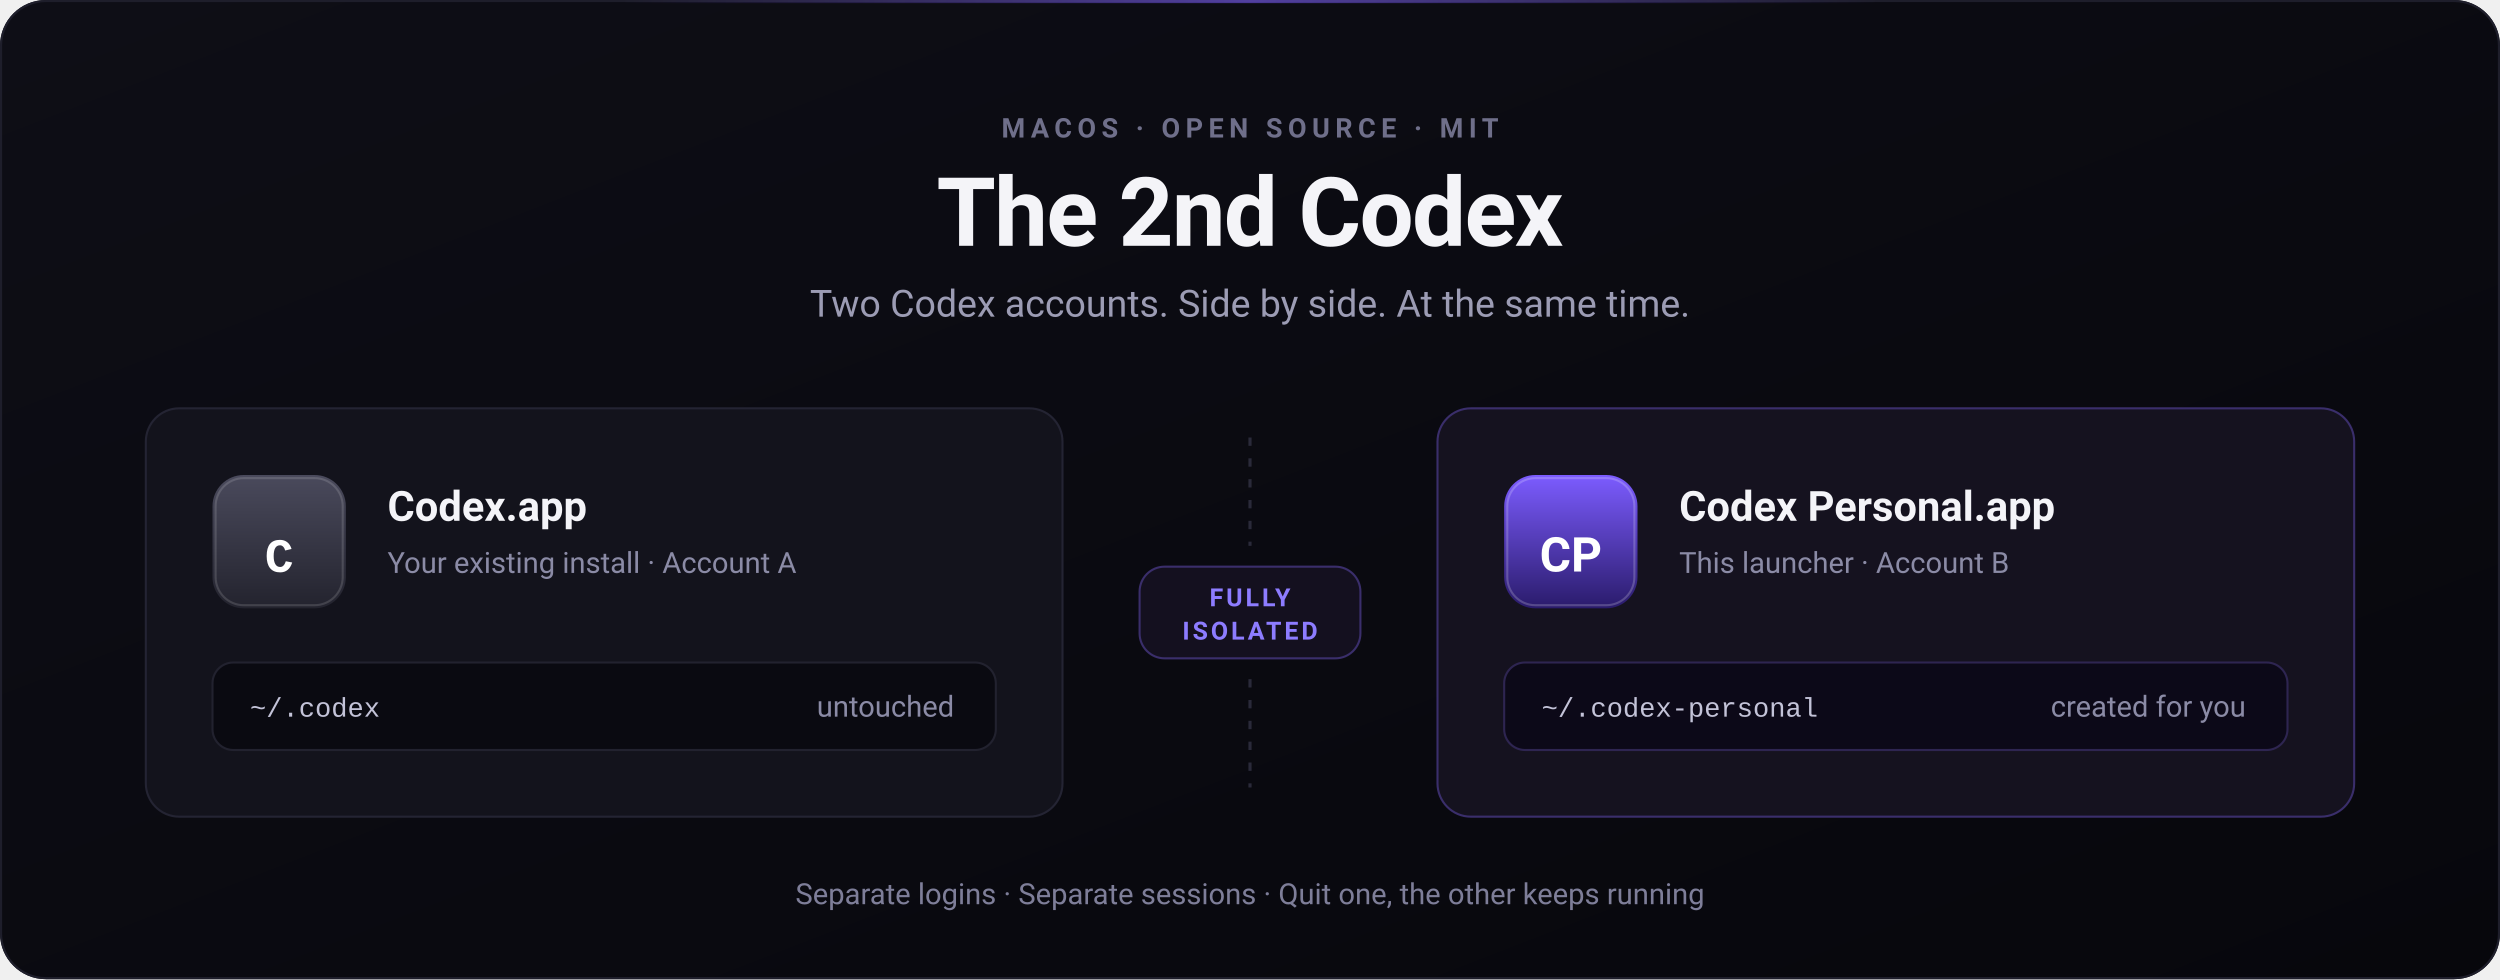
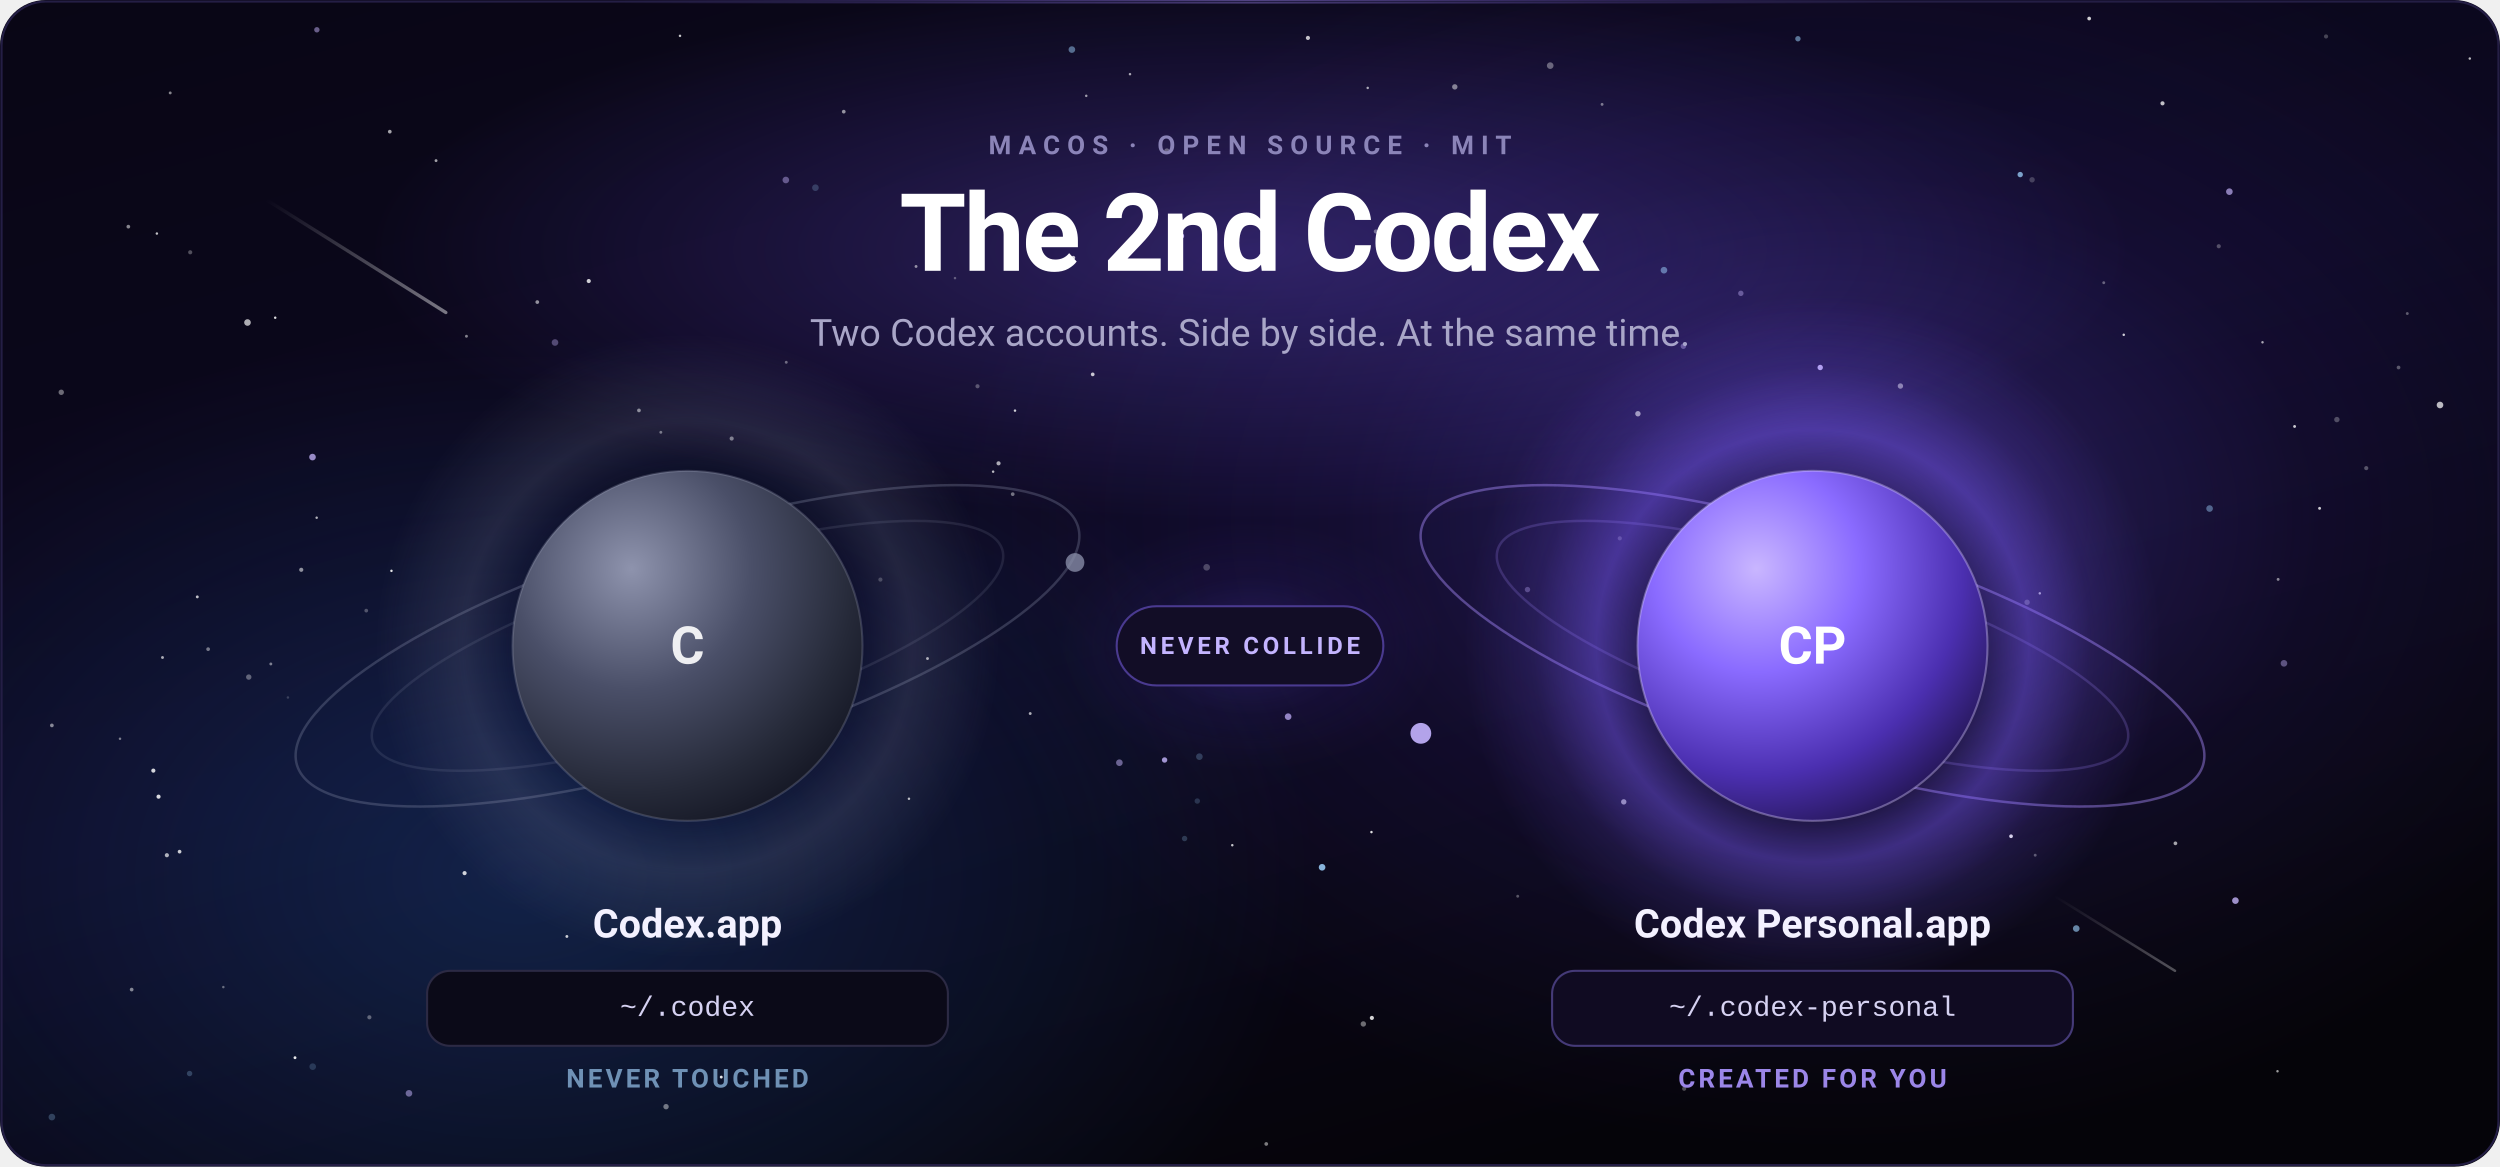
- <svg xmlns="http://www.w3.org/2000/svg" viewBox="0 0 1200 470" width="1200" height="470" role="img" aria-label="The 2nd Codex - run a second Codex account alongside your normal one">
+ <svg xmlns="http://www.w3.org/2000/svg" viewBox="0 0 1200 560" width="1200" height="560" role="img" aria-label="The 2nd Codex - two Codex accounts running side by side in separate, isolated profiles">
  <defs>
-     <linearGradient id="bg" x1="0" y1="0" x2="1" y2="1">
-       <stop offset="0" stop-color="#0E0E16" />
-       <stop offset="1" stop-color="#07070C" />
-     </linearGradient>
-     <linearGradient id="plateA" x1="0" y1="0" x2="0" y2="1">
-       <stop offset="0" stop-color="#4A4A5C" />
-       <stop offset="1" stop-color="#23232E" />
-     </linearGradient>
-     <linearGradient id="plateB" x1="0" y1="0" x2="0" y2="1">
-       <stop offset="0" stop-color="#7C5CFF" />
-       <stop offset="1" stop-color="#2A1B6B" />
-     </linearGradient>
-     <linearGradient id="glow" x1="0" y1="0" x2="1" y2="0">
+     <linearGradient id="space" x1="0" y1="0" x2="0.6" y2="1">
+       <stop offset="0" stop-color="#090615" />
+       <stop offset="0.55" stop-color="#0C0820" />
+       <stop offset="1" stop-color="#050409" />
+     </linearGradient>
+     <radialGradient id="nebulaA" cx="0.5" cy="0.5" r="0.5">
+       <stop offset="0" stop-color="#7C5CFF" stop-opacity="0.34" />
+       <stop offset="0.55" stop-color="#5B3FD6" stop-opacity="0.10" />
+       <stop offset="1" stop-color="#5B3FD6" stop-opacity="0" />
+     </radialGradient>
+     <radialGradient id="nebulaB" cx="0.5" cy="0.5" r="0.5">
+       <stop offset="0" stop-color="#2E7FE8" stop-opacity="0.22" />
+       <stop offset="1" stop-color="#2E7FE8" stop-opacity="0" />
+     </radialGradient>
+     <radialGradient id="titleGlow" cx="0.5" cy="0.5" r="0.5">
+       <stop offset="0" stop-color="#7C5CFF" stop-opacity="0.30" />
+       <stop offset="1" stop-color="#7C5CFF" stop-opacity="0" />
+     </radialGradient>
+     <radialGradient id="worldA" cx="0.34" cy="0.28" r="0.82">
+       <stop offset="0" stop-color="#8E93AD" />
+       <stop offset="0.42" stop-color="#4A4F68" />
+       <stop offset="0.78" stop-color="#252938" />
+       <stop offset="1" stop-color="#111320" />
+     </radialGradient>
+     <radialGradient id="haloA" cx="0.5" cy="0.5" r="0.5">
+       <stop offset="0.55" stop-color="#8E93AD" stop-opacity="0" />
+       <stop offset="0.72" stop-color="#8E93AD" stop-opacity="0.16" />
+       <stop offset="1" stop-color="#8E93AD" stop-opacity="0" />
+     </radialGradient>
+     <radialGradient id="worldB" cx="0.34" cy="0.28" r="0.82">
+       <stop offset="0" stop-color="#C9B6FF" />
+       <stop offset="0.36" stop-color="#8A6BFF" />
+       <stop offset="0.72" stop-color="#4B2FB0" />
+       <stop offset="1" stop-color="#1E1247" />
+     </radialGradient>
+     <radialGradient id="haloB" cx="0.5" cy="0.5" r="0.5">
+       <stop offset="0.45" stop-color="#7C5CFF" stop-opacity="0" />
+       <stop offset="0.62" stop-color="#7C5CFF" stop-opacity="0.42" />
+       <stop offset="0.80" stop-color="#7C5CFF" stop-opacity="0.13" />
+       <stop offset="1" stop-color="#7C5CFF" stop-opacity="0" />
+     </radialGradient>
+     <linearGradient id="ring" x1="0" y1="0" x2="1" y2="0">
      <stop offset="0" stop-color="#7C5CFF" stop-opacity="0" />
-       <stop offset="0.5" stop-color="#7C5CFF" stop-opacity="0.55" />
-       <stop offset="1" stop-color="#7C5CFF" stop-opacity="0" />
-     </linearGradient>
+       <stop offset="0.5" stop-color="#A78BFA" stop-opacity="0.85" />
+       <stop offset="1" stop-color="#7C5CFF" stop-opacity="0" />
+     </linearGradient>
+     <linearGradient id="topline" x1="0" y1="0" x2="1" y2="0">
+       <stop offset="0" stop-color="#7C5CFF" stop-opacity="0" />
+       <stop offset="0.5" stop-color="#A78BFA" stop-opacity="0.7" />
+       <stop offset="1" stop-color="#7C5CFF" stop-opacity="0" />
+     </linearGradient>
+     <linearGradient id="streak" x1="0" y1="0" x2="1" y2="1">
+       <stop offset="0" stop-color="#FFFFFF" stop-opacity="0" />
+       <stop offset="1" stop-color="#FFFFFF" stop-opacity="0.75" />
+     </linearGradient>
+     <clipPath id="frame">
+       <rect width="1200" height="560" rx="22" />
+     </clipPath>
  </defs>
  <style>
-     .sans  { font-family: ui-sans-serif, -apple-system, BlinkMacSystemFont, "Segoe UI", Roboto, Helvetica, Arial, sans-serif; }
-     .mono  { font-family: ui-monospace, SFMono-Regular, Menlo, Consolas, "Liberation Mono", monospace; }
-     .eyebrow { font-size: 13px; font-weight: 600; letter-spacing: 2.6px; fill: #6F6F8A; }
-     .title   { font-size: 46px; font-weight: 700; fill: #F4F4F8; letter-spacing: -0.8px; }
-     .sub     { font-size: 18px; fill: #9C9CB4; }
-     .card-t  { font-size: 20px; font-weight: 650; fill: #F4F4F8; }
-     .card-s  { font-size: 14px; fill: #8B8BA6; }
-     .path    { font-size: 13px; fill: #C3C3D8; }
-     .badge   { font-size: 12px; font-weight: 600; letter-spacing: 1.4px; fill: #8D7CFF; }
-     .foot    { font-size: 14px; fill: #7E7E99; }
-     .mono-ic { font-size: 23px; font-weight: 700; fill: #FFFFFF; }
+     .sans { font-family: ui-sans-serif, -apple-system, BlinkMacSystemFont, "Segoe UI", Roboto, Helvetica, Arial, sans-serif; }
+     .mono { font-family: ui-monospace, SFMono-Regular, Menlo, Consolas, "Liberation Mono", monospace; }
+     .eyebrow { font-size: 12.5px; font-weight: 600; letter-spacing: 3.4px; fill: #8B84B8; }
+     .title   { font-size: 52px; font-weight: 700; fill: #FFFFFF; letter-spacing: -1.2px; }
+     .sub     { font-size: 18px; fill: #A9A6C8; }
+     .app     { font-size: 19px; font-weight: 650; fill: #F3F1FF; }
+     .path    { font-size: 13.5px; fill: #D6D2F2; }
+     .note    { font-size: 12.5px; letter-spacing: 1.5px; font-weight: 600; }
+     .badge   { font-size: 11.5px; font-weight: 700; letter-spacing: 1.8px; fill: #C4B4FF; }
+     .foot    { font-size: 14px; fill: #7F7AA3; }
+     .glyph   { font-size: 25px; font-weight: 700; fill: #FFFFFF; }
  </style>
-   <rect width="1200" height="470" rx="22" fill="url(#bg)" />
-   <rect x="0.5" y="0.5" width="1199" height="469" rx="21.5" fill="none" stroke="#1E1E2B" />
-   <rect x="300" y="0" width="600" height="1.5" fill="url(#glow)" />
-   <text class="sans eyebrow" x="600" y="66" text-anchor="middle">MACOS  ·  OPEN SOURCE  ·  MIT</text>
-   <text class="sans title" x="600" y="118" text-anchor="middle">The 2nd Codex</text>
-   <text class="sans sub" x="600" y="152" text-anchor="middle">Two Codex accounts. Side by side. At the same time.</text>
-   <g>
-     <rect x="70" y="196" width="440" height="196" rx="16" fill="#13131C" stroke="#242433" />
-     <rect x="102" y="228" width="64" height="64" rx="15" fill="url(#plateA)" />
-     <rect x="103.5" y="229.5" width="61" height="61" rx="13.5" fill="none" stroke="#FFFFFF" stroke-opacity="0.14" />
-     <text class="mono mono-ic" x="134" y="268" text-anchor="middle" dominant-baseline="middle">C</text>
-     <text class="sans card-t" x="186" y="250">Codex.app</text>
-     <text class="sans card-s" x="186" y="275">Your existing install · Account A</text>
-     <rect x="102" y="318" width="376" height="42" rx="10" fill="#0A0A11" stroke="#22222F" />
-     <text class="mono path" x="120" y="344">~/.codex</text>
-     <text class="sans card-s" x="458" y="344" text-anchor="end">untouched</text>
+   <g clip-path="url(#frame)">
+     <rect width="1200" height="560" fill="url(#space)" />
+     <ellipse cx="880" cy="250" rx="430" ry="300" fill="url(#nebulaA)" />
+     <ellipse cx="250" cy="420" rx="380" ry="260" fill="url(#nebulaB)" />
+     <ellipse cx="600" cy="120" rx="420" ry="130" fill="url(#titleGlow)" />
+     <g>
+       <circle cx="391.4" cy="90.1" r="1.6" fill="#9FD4FF" opacity="0.22" />
+       <circle cx="119.4" cy="325.0" r="1.3" fill="#FFFFFF" opacity="0.34" />
+       <circle cx="521.4" cy="46.0" r="0.6" fill="#FFFFFF" opacity="0.59" />
+       <circle cx="78.0" cy="315.6" r="0.7" fill="#FFFFFF" opacity="0.65" />
+       <circle cx="698.3" cy="41.7" r="1.3" fill="#FFFFFF" opacity="0.47" />
+       <circle cx="63.2" cy="475.0" r="0.9" fill="#FFFFFF" opacity="0.49" />
+       <circle cx="648.2" cy="318.6" r="1.3" fill="#FFFFFF" opacity="0.78" />
+       <circle cx="130.0" cy="318.7" r="0.7" fill="#FFFFFF" opacity="0.46" />
+       <circle cx="656.5" cy="42.2" r="0.6" fill="#FFFFFF" opacity="0.64" />
+       <circle cx="595.8" cy="297.3" r="0.9" fill="#FFFFFF" opacity="0.52" />
+       <circle cx="1101.4" cy="204.7" r="0.7" fill="#FFFFFF" opacity="0.77" />
+       <circle cx="835.6" cy="140.8" r="1.3" fill="#C9B8FF" opacity="0.4" />
+       <circle cx="1044.2" cy="404.8" r="0.9" fill="#FFFFFF" opacity="0.63" />
+       <circle cx="94.7" cy="286.5" r="0.7" fill="#FFFFFF" opacity="0.74" />
+       <circle cx="187.9" cy="274.0" r="0.6" fill="#FFFFFF" opacity="0.89" />
+       <circle cx="99.9" cy="311.6" r="0.9" fill="#FFFFFF" opacity="0.43" />
+       <circle cx="422.6" cy="278.2" r="1.0" fill="#FFFFFF" opacity="0.23" />
+       <circle cx="118.8" cy="154.8" r="1.6" fill="#FFFFFF" opacity="0.67" />
+       <circle cx="873.7" cy="176.4" r="1.3" fill="#C9B8FF" opacity="0.91" />
+       <circle cx="1121.7" cy="201.4" r="1.3" fill="#FFFFFF" opacity="0.27" />
+       <circle cx="266.4" cy="164.4" r="1.6" fill="#C9B8FF" opacity="0.36" />
+       <circle cx="1093.5" cy="278.1" r="0.7" fill="#FFFFFF" opacity="0.51" />
+       <circle cx="658.5" cy="488.6" r="1.0" fill="#FFFFFF" opacity="0.82" />
+       <circle cx="458.4" cy="133.5" r="0.6" fill="#FFFFFF" opacity="0.31" />
+       <circle cx="282.6" cy="134.9" r="1.0" fill="#FFFFFF" opacity="0.8" />
+       <circle cx="223.9" cy="161.4" r="0.7" fill="#FFFFFF" opacity="0.49" />
+       <circle cx="445.2" cy="316.1" r="0.7" fill="#FFFFFF" opacity="0.69" />
+       <circle cx="618.3" cy="344.0" r="1.6" fill="#C9B8FF" opacity="0.73" />
+       <circle cx="1073.0" cy="432.3" r="1.6" fill="#C9B8FF" opacity="0.77" />
+       <circle cx="479.3" cy="222.4" r="1.0" fill="#FFFFFF" opacity="0.65" />
+       <circle cx="81.7" cy="44.6" r="0.7" fill="#FFFFFF" opacity="0.51" />
+       <circle cx="138.2" cy="334.8" r="0.6" fill="#FFFFFF" opacity="0.18" />
+       <circle cx="187.1" cy="63.2" r="0.9" fill="#FFFFFF" opacity="0.63" />
+       <circle cx="91.3" cy="121.1" r="1.0" fill="#FFFFFF" opacity="0.29" />
+       <circle cx="306.7" cy="197.0" r="0.9" fill="#FFFFFF" opacity="0.53" />
+       <circle cx="144.6" cy="273.5" r="1.0" fill="#FFFFFF" opacity="0.54" />
+       <circle cx="377.2" cy="86.4" r="1.6" fill="#C9B8FF" opacity="0.43" />
+       <circle cx="574.7" cy="384.5" r="1.3" fill="#9FD4FF" opacity="0.2" />
+       <circle cx="436.3" cy="383.4" r="0.6" fill="#FFFFFF" opacity="0.74" />
+       <circle cx="317.2" cy="207.5" r="0.7" fill="#FFFFFF" opacity="0.44" />
+       <circle cx="272.1" cy="449.5" r="0.7" fill="#FFFFFF" opacity="0.78" />
+       <circle cx="976.9" cy="410.5" r="0.7" fill="#FFFFFF" opacity="0.33" />
+       <circle cx="591.5" cy="405.7" r="0.6" fill="#FFFFFF" opacity="0.76" />
+       <circle cx="567.1" cy="113.3" r="1.3" fill="#C9B8FF" opacity="0.89" />
+       <circle cx="965.3" cy="401.4" r="0.9" fill="#FFFFFF" opacity="0.89" />
+       <circle cx="439.7" cy="127.9" r="0.7" fill="#FFFFFF" opacity="0.53" />
+       <circle cx="575.7" cy="363.2" r="1.6" fill="#9FD4FF" opacity="0.24" />
+       <circle cx="150.0" cy="219.4" r="1.6" fill="#C9B8FF" opacity="0.74" />
+       <circle cx="1060.6" cy="244.1" r="1.6" fill="#9FD4FF" opacity="0.43" />
+       <circle cx="476.7" cy="226.4" r="0.6" fill="#FFFFFF" opacity="0.72" />
+       <circle cx="209.3" cy="77.1" r="0.7" fill="#FFFFFF" opacity="0.62" />
+       <circle cx="559.0" cy="364.8" r="1.3" fill="#C9B8FF" opacity="0.79" />
+       <circle cx="786.2" cy="198.6" r="1.3" fill="#FFFFFF" opacity="0.59" />
+       <circle cx="24.9" cy="536.2" r="1.6" fill="#9FD4FF" opacity="0.26" />
+       <circle cx="1113.4" cy="244.0" r="0.7" fill="#FFFFFF" opacity="0.79" />
+       <circle cx="257.9" cy="145.0" r="0.9" fill="#FFFFFF" opacity="0.55" />
+       <circle cx="912.2" cy="185.3" r="1.3" fill="#FFFFFF" opacity="0.49" />
+       <circle cx="80.1" cy="410.5" r="1.0" fill="#FFFFFF" opacity="0.67" />
+       <circle cx="973.0" cy="289.1" r="1.3" fill="#FFFFFF" opacity="0.28" />
+       <circle cx="627.8" cy="18.2" r="1.0" fill="#FFFFFF" opacity="0.75" />
+       <circle cx="728.5" cy="430.2" r="0.7" fill="#FFFFFF" opacity="0.31" />
+       <circle cx="568.6" cy="402.5" r="1.3" fill="#9FD4FF" opacity="0.23" />
+       <circle cx="621.7" cy="310.2" r="0.6" fill="#FFFFFF" opacity="0.83" />
+       <circle cx="75.3" cy="112.1" r="0.6" fill="#FFFFFF" opacity="0.75" />
+       <circle cx="609.1" cy="313.6" r="0.6" fill="#FFFFFF" opacity="0.51" />
+       <circle cx="733.2" cy="283.0" r="1.3" fill="#C9B8FF" opacity="0.33" />
+       <circle cx="543.6" cy="298.1" r="1.0" fill="#FFFFFF" opacity="0.56" />
+       <circle cx="1065.0" cy="118.2" r="1.0" fill="#FFFFFF" opacity="0.28" />
+       <circle cx="152.0" cy="248.5" r="0.6" fill="#FFFFFF" opacity="0.68" />
+       <circle cx="515.2" cy="123.7" r="0.9" fill="#FFFFFF" opacity="0.76" />
+       <circle cx="1070.1" cy="92.0" r="1.6" fill="#C9B8FF" opacity="0.66" />
+       <circle cx="177.3" cy="488.3" r="1.0" fill="#FFFFFF" opacity="0.34" />
+       <circle cx="1135.8" cy="224.7" r="1.0" fill="#FFFFFF" opacity="0.3" />
+       <circle cx="798.7" cy="129.7" r="1.6" fill="#9FD4FF" opacity="0.5" />
+       <circle cx="486.1" cy="237.2" r="0.9" fill="#FFFFFF" opacity="0.42" />
+       <circle cx="863.0" cy="18.6" r="1.3" fill="#9FD4FF" opacity="0.52" />
+       <circle cx="29.4" cy="188.3" r="1.3" fill="#FFFFFF" opacity="0.4" />
+       <circle cx="141.6" cy="507.7" r="0.7" fill="#FFFFFF" opacity="0.9" />
+       <circle cx="132.1" cy="152.5" r="0.6" fill="#FFFFFF" opacity="0.85" />
+       <circle cx="223.0" cy="419.1" r="1.0" fill="#FFFFFF" opacity="0.81" />
+       <circle cx="808.4" cy="522.6" r="1.0" fill="#FFFFFF" opacity="0.29" />
+       <circle cx="1096.3" cy="318.4" r="1.6" fill="#C9B8FF" opacity="0.42" />
+       <circle cx="76.1" cy="382.4" r="1.0" fill="#FFFFFF" opacity="0.84" />
+       <circle cx="326.4" cy="17.2" r="0.6" fill="#FFFFFF" opacity="0.77" />
+       <circle cx="107.2" cy="473.8" r="0.6" fill="#FFFFFF" opacity="0.38" />
+       <circle cx="152.1" cy="14.3" r="1.3" fill="#C9B8FF" opacity="0.49" />
+       <circle cx="744.1" cy="31.5" r="1.6" fill="#FFFFFF" opacity="0.36" />
+       <circle cx="1155.5" cy="150.5" r="0.7" fill="#FFFFFF" opacity="0.33" />
+       <circle cx="377.4" cy="173.9" r="0.7" fill="#FFFFFF" opacity="0.39" />
+       <circle cx="600.1" cy="104.8" r="0.9" fill="#FFFFFF" opacity="0.77" />
+       <circle cx="1185.5" cy="28.1" r="0.6" fill="#FFFFFF" opacity="0.72" />
+       <circle cx="660.4" cy="111.1" r="1.0" fill="#FFFFFF" opacity="0.36" />
+       <circle cx="537.3" cy="366.1" r="1.6" fill="#C9B8FF" opacity="0.5" />
+       <circle cx="654.4" cy="491.5" r="1.3" fill="#FFFFFF" opacity="0.41" />
+       <circle cx="1171.2" cy="194.4" r="1.6" fill="#FFFFFF" opacity="0.72" />
+       <circle cx="487.2" cy="197.1" r="0.6" fill="#FFFFFF" opacity="0.8" />
+       <circle cx="24.9" cy="348.2" r="0.9" fill="#FFFFFF" opacity="0.5" />
+       <circle cx="73.6" cy="369.9" r="1.0" fill="#FFFFFF" opacity="0.82" />
+       <circle cx="801.9" cy="161.4" r="0.7" fill="#FFFFFF" opacity="0.69" />
+       <circle cx="61.6" cy="108.8" r="0.9" fill="#FFFFFF" opacity="0.51" />
+       <circle cx="319.7" cy="531.2" r="1.3" fill="#FFFFFF" opacity="0.42" />
+       <circle cx="1151.3" cy="176.4" r="0.9" fill="#FFFFFF" opacity="0.32" />
+       <circle cx="405.0" cy="53.6" r="0.9" fill="#FFFFFF" opacity="0.55" />
+       <circle cx="975.4" cy="86.3" r="1.3" fill="#FFFFFF" opacity="0.21" />
+       <circle cx="634.6" cy="416.3" r="1.6" fill="#9FD4FF" opacity="0.84" />
+       <circle cx="469.2" cy="185.4" r="1.0" fill="#FFFFFF" opacity="0.29" />
+       <circle cx="969.7" cy="83.8" r="1.3" fill="#9FD4FF" opacity="0.74" />
+       <circle cx="996.6" cy="445.7" r="1.6" fill="#9FD4FF" opacity="0.61" />
+       <circle cx="57.6" cy="354.6" r="0.6" fill="#FFFFFF" opacity="0.46" />
+       <circle cx="542.4" cy="35.6" r="0.6" fill="#FFFFFF" opacity="0.64" />
+       <circle cx="91.0" cy="515.3" r="1.3" fill="#9FD4FF" opacity="0.25" />
+       <circle cx="86.2" cy="408.8" r="0.9" fill="#FFFFFF" opacity="0.78" />
+       <circle cx="1009.8" cy="135.7" r="0.7" fill="#FFFFFF" opacity="0.35" />
+       <circle cx="777.5" cy="258.4" r="1.0" fill="#FFFFFF" opacity="0.24" />
+       <circle cx="1086.0" cy="164.3" r="0.6" fill="#FFFFFF" opacity="0.64" />
+       <circle cx="769.0" cy="50.1" r="0.7" fill="#FFFFFF" opacity="0.43" />
+       <circle cx="779.4" cy="384.9" r="1.3" fill="#FFFFFF" opacity="0.6" />
+       <circle cx="579.2" cy="272.3" r="1.6" fill="#FFFFFF" opacity="0.25" />
+       <circle cx="808.0" cy="166.2" r="1.3" fill="#C9B8FF" opacity="0.39" />
+       <circle cx="560.1" cy="72.5" r="1.3" fill="#FFFFFF" opacity="0.33" />
+       <circle cx="1116.5" cy="17.5" r="1.0" fill="#FFFFFF" opacity="0.24" />
+       <circle cx="607.8" cy="549.1" r="0.9" fill="#FFFFFF" opacity="0.47" />
+       <circle cx="1093.2" cy="514.2" r="0.6" fill="#FFFFFF" opacity="0.61" />
+       <circle cx="175.8" cy="293.1" r="0.9" fill="#FFFFFF" opacity="0.28" />
+       <circle cx="979.1" cy="284.8" r="0.6" fill="#FFFFFF" opacity="0.7" />
+       <circle cx="282.0" cy="496.4" r="1.0" fill="#FFFFFF" opacity="0.47" />
+       <circle cx="196.3" cy="524.8" r="1.6" fill="#C9B8FF" opacity="0.51" />
+       <circle cx="1002.8" cy="8.9" r="0.9" fill="#FFFFFF" opacity="0.8" />
+       <circle cx="150.1" cy="512.0" r="1.6" fill="#9FD4FF" opacity="0.19" />
+       <circle cx="351.2" cy="210.5" r="1.0" fill="#FFFFFF" opacity="0.47" />
+       <circle cx="1038.0" cy="49.6" r="1.0" fill="#FFFFFF" opacity="0.74" />
+       <circle cx="1019.4" cy="160.7" r="0.6" fill="#FFFFFF" opacity="0.8" />
+       <circle cx="346.2" cy="517.0" r="0.7" fill="#FFFFFF" opacity="0.9" />
+       <circle cx="524.5" cy="179.7" r="0.9" fill="#FFFFFF" opacity="0.76" />
+       <circle cx="514.5" cy="23.8" r="1.6" fill="#9FD4FF" opacity="0.48" />
+       <circle cx="658.3" cy="399.4" r="0.6" fill="#FFFFFF" opacity="0.87" />
+       <circle cx="494.5" cy="342.5" r="0.7" fill="#FFFFFF" opacity="0.66" />
+     </g>
+     <path d="M 128 96 L 214 150" stroke="url(#streak)" stroke-width="1.6" stroke-linecap="round" opacity="0.6" />
+     <path d="M 986 430 L 1044 466" stroke="url(#streak)" stroke-width="1.2" stroke-linecap="round" opacity="0.4" />
+     <rect x="300" y="0" width="600" height="1.6" fill="url(#topline)" />
+     <text class="sans eyebrow" x="600" y="74" text-anchor="middle">MACOS · OPEN SOURCE · MIT</text>
+     <text class="sans title" x="600" y="130" text-anchor="middle">The 2nd Codex</text>
+     <text class="sans sub" x="600" y="166" text-anchor="middle">Two Codex accounts. Side by side. At the same time.</text>
+     <g>
+       <ellipse cx="330" cy="310" rx="196" ry="54" fill="none" stroke="#8E93AD" stroke-opacity="0.3" stroke-width="1.2" transform="rotate(-17 330 310)" />
+       <ellipse cx="330" cy="310" rx="158" ry="40" fill="none" stroke="#8E93AD" stroke-opacity="0.16" stroke-width="1.2" transform="rotate(-17 330 310)" />
+       <circle cx="330" cy="310" r="150" fill="url(#haloA)" />
+       <circle cx="330" cy="310" r="84" fill="url(#worldA)" />
+       <circle cx="330" cy="310" r="84" fill="none" stroke="#B9BDD4" stroke-opacity="0.22" />
+       <text class="sans glyph" x="330" y="310" text-anchor="middle" dominant-baseline="central" opacity="0.9">C</text>
+       <circle cx="516" cy="270" r="4.5" fill="#8E93AD" opacity="0.75" />
+     </g>
+     <g>
+       <ellipse cx="870" cy="310" rx="196" ry="54" fill="none" stroke="#A78BFA" stroke-opacity="0.45" stroke-width="1.2" transform="rotate(17 870 310)" />
+       <ellipse cx="870" cy="310" rx="158" ry="40" fill="none" stroke="#A78BFA" stroke-opacity="0.22" stroke-width="1.2" transform="rotate(17 870 310)" />
+       <circle cx="870" cy="310" r="168" fill="url(#haloB)" />
+       <circle cx="870" cy="310" r="84" fill="url(#worldB)" />
+       <circle cx="870" cy="310" r="84" fill="none" stroke="#D8CBFF" stroke-opacity="0.38" />
+       <text class="sans glyph" x="870" y="310" text-anchor="middle" dominant-baseline="central">CP</text>
+       <circle cx="682" cy="352" r="5" fill="#C4B4FF" opacity="0.9" />
+     </g>
+     <g>
+       <ellipse cx="600" cy="310" rx="92" ry="60" fill="url(#nebulaA)" opacity="0.7" />
+       <rect x="536" y="291" width="128" height="38" rx="19" fill="#120D26" stroke="#4A3A90" />
+       <text class="sans badge" x="600" y="310" text-anchor="middle" dominant-baseline="central">NEVER COLLIDE</text>
+     </g>
+     <g>
+       <text class="sans app" x="330" y="450" text-anchor="middle">Codex.app</text>
+       <rect x="205" y="466" width="250" height="36" rx="11" fill="#0B0A18" stroke="#2C2A44" />
+       <text class="mono path" x="330" y="484" text-anchor="middle" dominant-baseline="central">~/.codex</text>
+       <text class="sans note" x="330" y="522" text-anchor="middle" fill="#6F91B5">NEVER TOUCHED</text>
+     </g>
+     <g>
+       <text class="sans app" x="870" y="450" text-anchor="middle">Codex Personal.app</text>
+       <rect x="745" y="466" width="250" height="36" rx="11" fill="#100B22" stroke="#453A78" />
+       <text class="mono path" x="870" y="484" text-anchor="middle" dominant-baseline="central">~/.codex-personal</text>
+       <text class="sans note" x="870" y="522" text-anchor="middle" fill="#9B86E8">CREATED FOR YOU</text>
+     </g>
+     <rect x="0.75" y="0.75" width="1198.5" height="558.5" rx="21.25" fill="none" stroke="#241E45" />
  </g>
-   <g>
-     <line x1="600" y1="210" x2="600" y2="262" stroke="#2A2A3A" stroke-width="1.5" stroke-dasharray="4 6" />
-     <line x1="600" y1="326" x2="600" y2="378" stroke="#2A2A3A" stroke-width="1.5" stroke-dasharray="4 6" />
-     <rect x="547" y="272" width="106" height="44" rx="12" fill="#14101F" stroke="#3A2E6B" />
-     <text class="sans badge" x="600" y="291" text-anchor="middle">FULLY</text>
-     <text class="sans badge" x="600" y="307" text-anchor="middle">ISOLATED</text>
-   </g>
-   <g>
-     <rect x="690" y="196" width="440" height="196" rx="16" fill="#15121F" stroke="#3A2E6B" />
-     <rect x="722" y="228" width="64" height="64" rx="15" fill="url(#plateB)" />
-     <rect x="723.5" y="229.5" width="61" height="61" rx="13.5" fill="none" stroke="#FFFFFF" stroke-opacity="0.2" />
-     <text class="sans mono-ic" x="754" y="268" text-anchor="middle" dominant-baseline="middle">CP</text>
-     <text class="sans card-t" x="806" y="250">Codex Personal.app</text>
-     <text class="sans card-s" x="806" y="275">This launcher · Account B</text>
-     <rect x="722" y="318" width="376" height="42" rx="10" fill="#0C0918" stroke="#2E2551" />
-     <text class="mono path" x="740" y="344">~/.codex-personal</text>
-     <text class="sans card-s" x="1078" y="344" text-anchor="end">created for you</text>
-   </g>
-   <text class="sans foot" x="600" y="434" text-anchor="middle">Separate logins · Separate sessions · Quit one, the other keeps running</text>
</svg>
